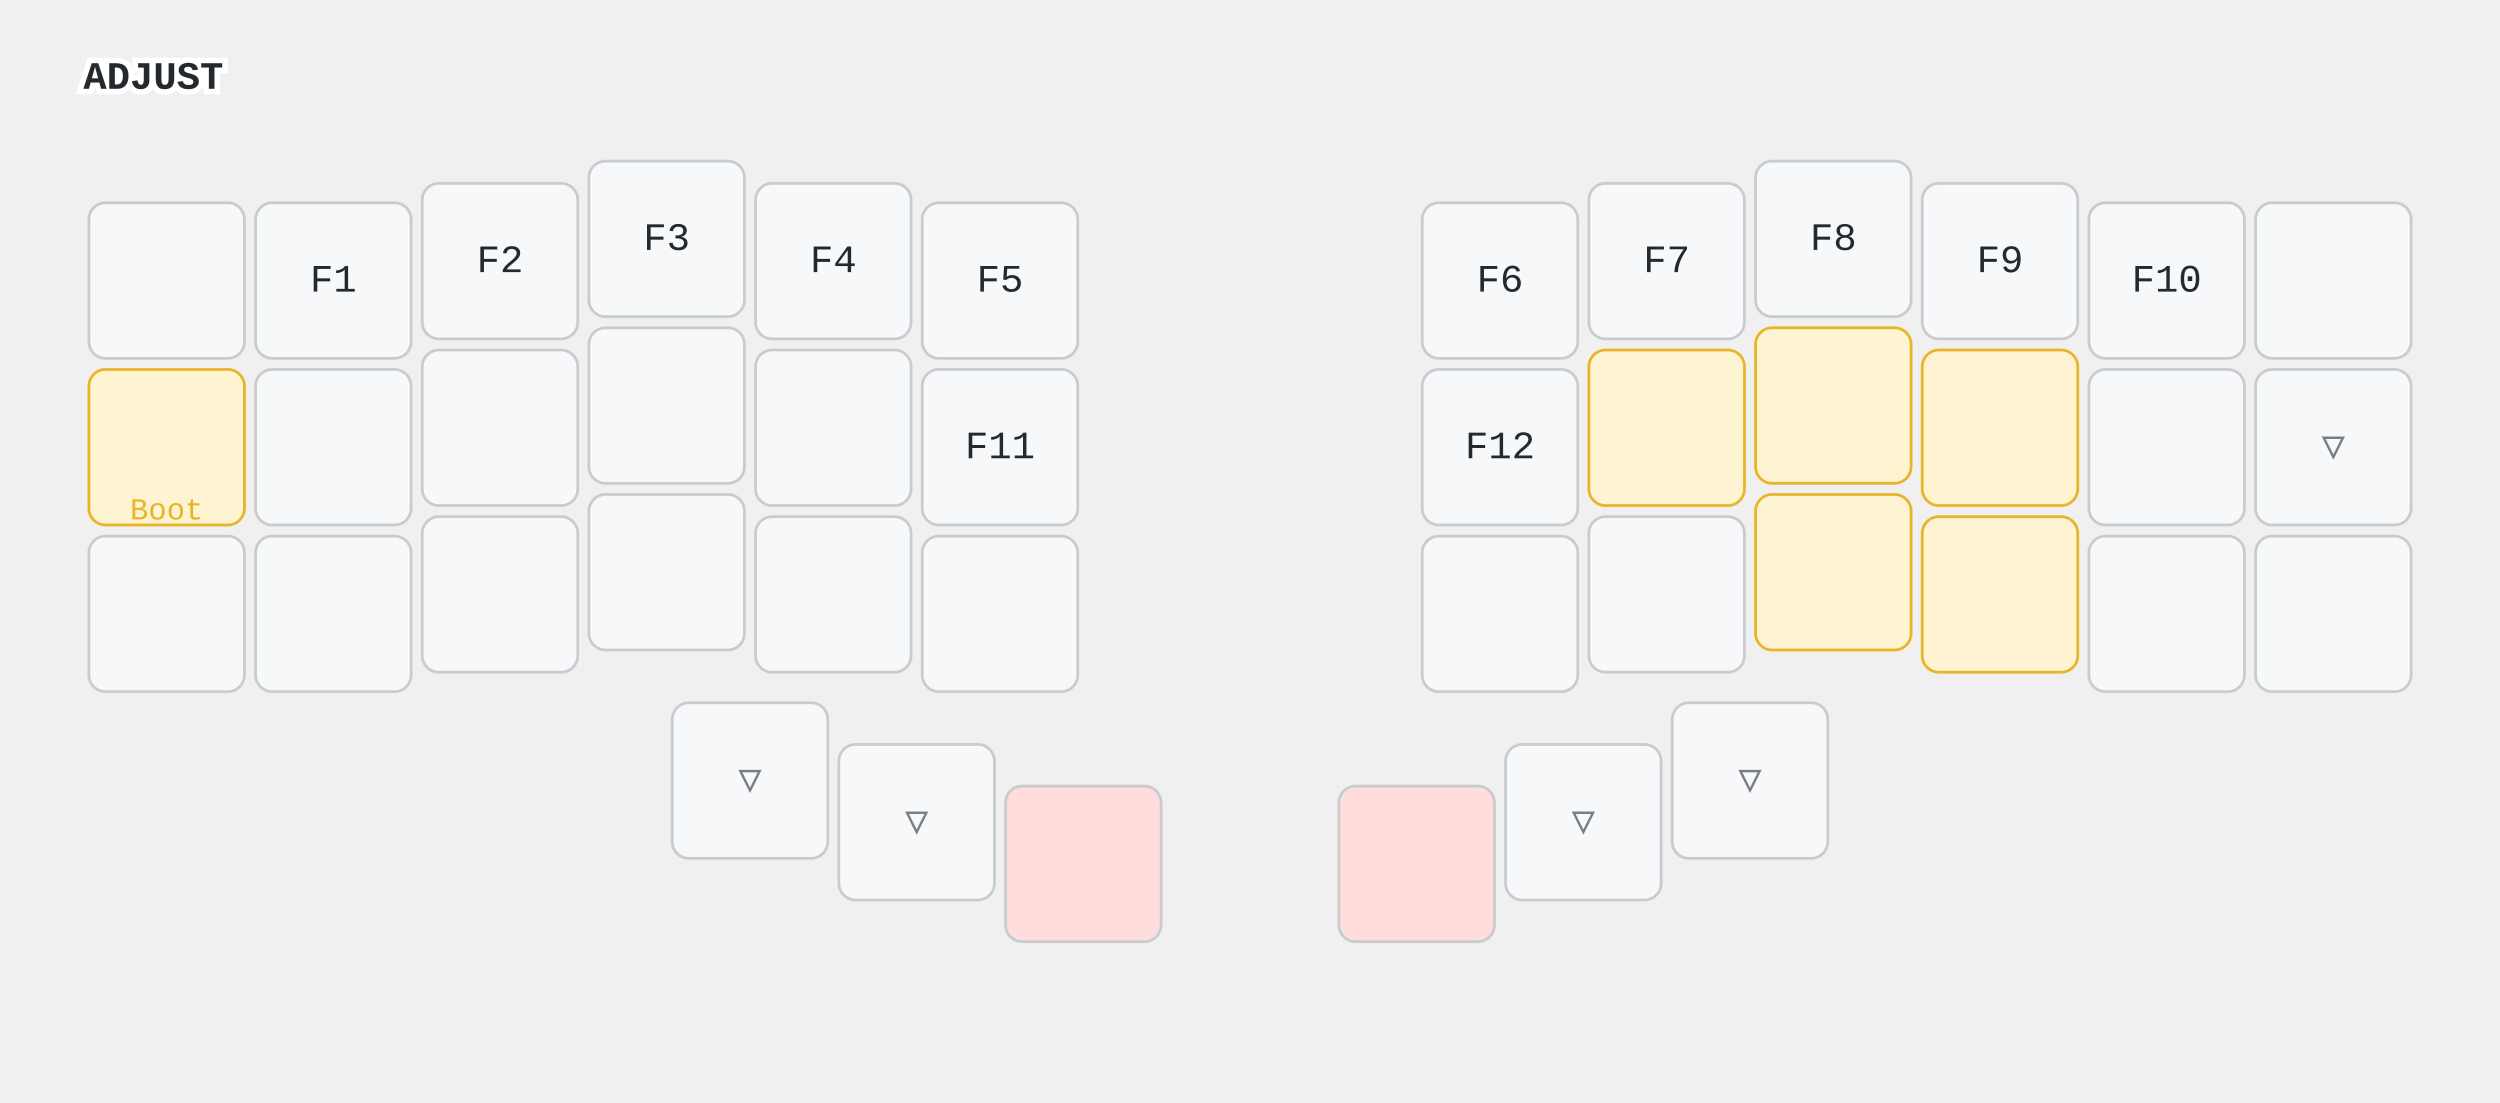
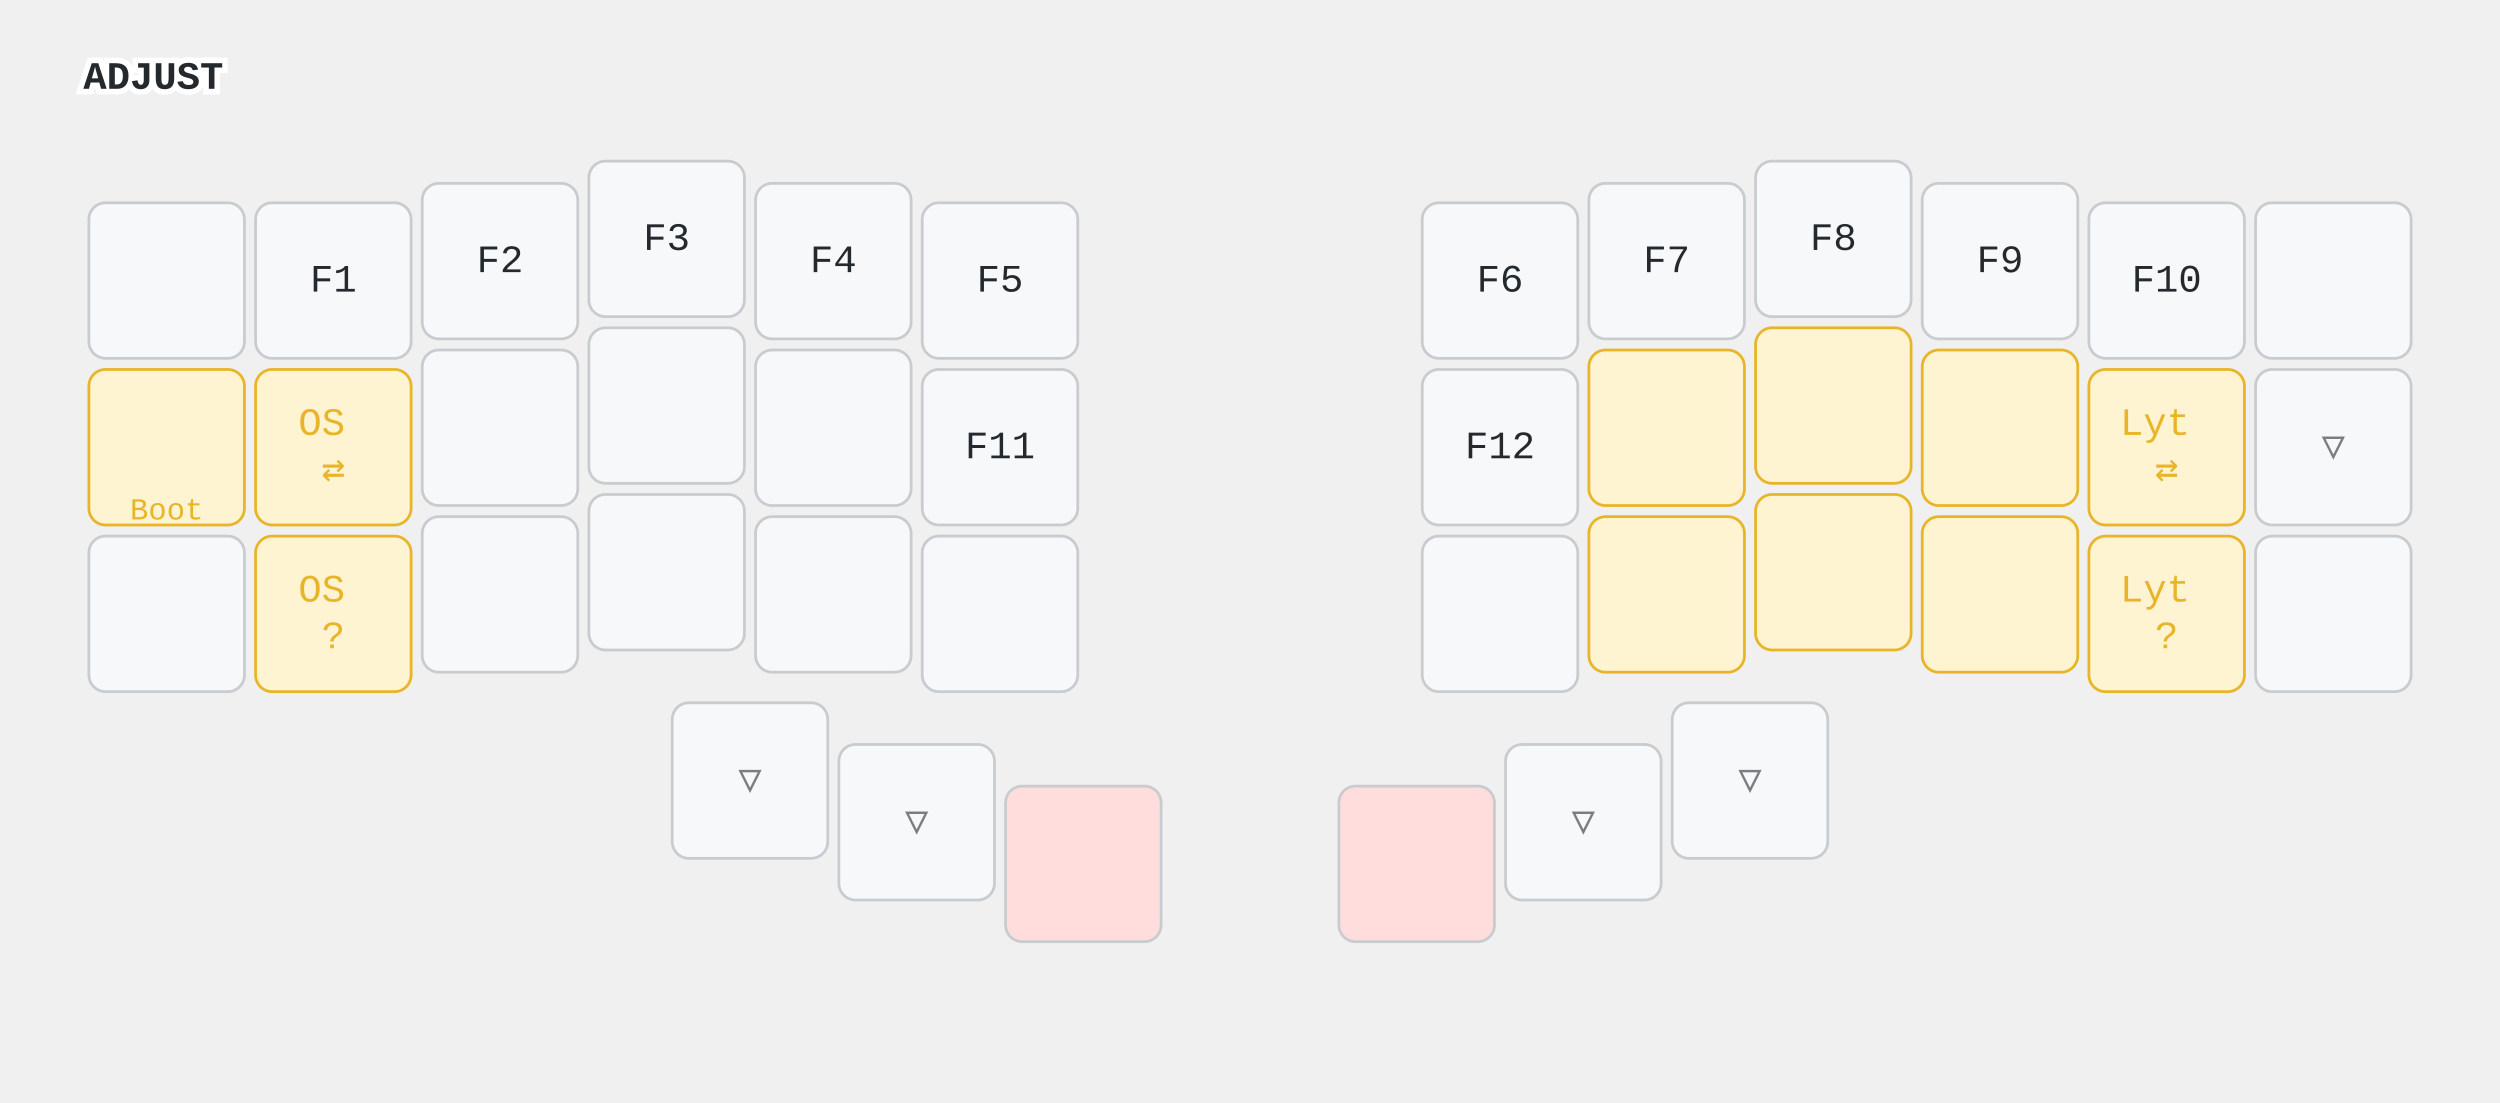
<svg xmlns="http://www.w3.org/2000/svg" xmlns:xlink="http://www.w3.org/1999/xlink" width="900" height="397" viewBox="0 0 900 397" class="keymap">
  <defs>/* start glyphs */
<svg id="mdi:brightness-5">
      <svg id="mdi-brightness-5" viewBox="0 0 24 24">
        <path d="M12,18A6,6 0 0,1 6,12A6,6 0 0,1 12,6A6,6 0 0,1 18,12A6,6 0 0,1 12,18M20,15.31L23.31,12L20,8.69V4H15.31L12,0.69L8.69,4H4V8.69L0.69,12L4,15.31V20H8.69L12,23.31L15.31,20H20V15.31Z" />
      </svg>
    </svg>
    <svg id="mdi:brightness-7">
      <svg id="mdi-brightness-7" viewBox="0 0 24 24">
        <path d="M12,8A4,4 0 0,0 8,12A4,4 0 0,0 12,16A4,4 0 0,0 16,12A4,4 0 0,0 12,8M12,18A6,6 0 0,1 6,12A6,6 0 0,1 12,6A6,6 0 0,1 18,12A6,6 0 0,1 12,18M20,8.69V4H15.31L12,0.69L8.69,4H4V8.69L0.69,12L4,15.31V20H8.69L12,23.31L15.31,20H20V15.31L23.31,12L20,8.69Z" />
+       </svg>
+     </svg>
+     <svg id="mdi:monitor-screenshot">
+       <svg id="mdi-monitor-screenshot" viewBox="0 0 24 24">
+         <path d="M9,6H5V10H7V8H9M19,10H17V12H15V14H19M21,16H3V4H21M21,2H3C1.89,2 1,2.89 1,4V16A2,2 0 0,0 3,18H10V20H8V22H16V20H14V18H21A2,2 0 0,0 23,16V4C23,2.89 22.1,2 21,2" />
      </svg>
    </svg>
    <svg id="mdi:restart">
      <svg id="mdi-restart" viewBox="0 0 24 24">
        <path d="M12,4C14.1,4 16.1,4.8 17.6,6.3C20.7,9.4 20.7,14.5 17.6,17.6C15.8,19.5 13.3,20.2 10.9,19.9L11.4,17.9C13.1,18.1 14.9,17.5 16.2,16.2C18.5,13.9 18.5,10.1 16.2,7.7C15.1,6.6 13.5,6 12,6V10.6L7,5.6L12,0.6V4M6.3,17.6C3.7,15 3.3,11 5.1,7.9L6.6,9.4C5.5,11.6 5.9,14.4 7.8,16.2C8.3,16.7 8.9,17.1 9.6,17.4L9,19.4C8,19 7.1,18.4 6.3,17.6Z" />
      </svg>
    </svg>
    <svg id="mdi:volume-minus">
      <svg id="mdi-volume-minus" viewBox="0 0 24 24">
        <path d="M3,9H7L12,4V20L7,15H3V9M14,11H22V13H14V11Z" />
      </svg>
    </svg>
    <svg id="mdi:volume-mute">
      <svg id="mdi-volume-mute" viewBox="0 0 24 24">
        <path d="M3,9H7L12,4V20L7,15H3V9M16.59,12L14,9.41L15.41,8L18,10.59L20.59,8L22,9.41L19.41,12L22,14.59L20.59,16L18,13.41L15.41,16L14,14.59L16.59,12Z" />
      </svg>
    </svg>
    <svg id="mdi:volume-plus">
      <svg id="mdi-volume-plus" viewBox="0 0 24 24">
        <path d="M3,9H7L12,4V20L7,15H3V9M14,11H17V8H19V11H22V13H19V16H17V13H14V11Z" />
      </svg>
    </svg>
  </defs>/* end glyphs */
<style>/* inherit to force styles through use tags */
svg path {
    fill: inherit;
}

/* font and background color specifications */
svg.keymap {
    font-family: SFMono-Regular,Consolas,Liberation Mono,Menlo,monospace;
    font-size: 14px;
    font-kerning: normal;
    text-rendering: optimizeLegibility;
    fill: #24292e;
}

/* default key styling */
rect.key {
    fill: #f6f8fa;
}

rect.key, rect.combo {
    stroke: #c9cccf;
    stroke-width: 1;
}

/* default key side styling, only used is draw_key_sides is set */
rect.side {
    filter: brightness(90%);
}

/* color accent for combo boxes */
rect.combo, rect.combo-separate {
    fill: #cdf;
}

/* color accent for held keys */
rect.held, rect.combo.held {
    fill: #fdd;
}

/* color accent for ghost (optional) keys */
rect.ghost, rect.combo.ghost {
    stroke-dasharray: 4, 4;
    stroke-width: 2;
}

text {
    text-anchor: middle;
    dominant-baseline: middle;
}

/* styling for layer labels */
text.label {
    font-weight: bold;
    text-anchor: start;
    stroke: white;
    stroke-width: 4;
    paint-order: stroke;
}

/* styling for optional footer */
text.footer {
    text-anchor: end;
    dominant-baseline: auto;
    stroke: white;
    stroke-width: 4;
    paint-order: stroke;
}

/* styling for combo tap, and key non-tap label text */
text.combo, text.hold, text.shifted, text.left, text.right, text.tl, text.tr, text.bl, text.br {
    font-size: 11px;
}

text.hold, text.bl, text.br {
    text-anchor: middle;
    dominant-baseline: auto;
}

text.shifted, text.tl, text.tr {
    text-anchor: middle;
    dominant-baseline: hanging;
}

text.left, text.tl, text.bl {
    text-anchor: start;
}

text.right, text.tr, text.br {
    text-anchor: end;
}

text.layer-activator {
    text-decoration: underline;
}

/* styling for hold/shifted label text in combo box */
text.combo.hold, text.combo.shifted, text.combo.left, text.combo.right {
    font-size: 8px;
}

/* lighter symbol for transparent keys */
text.trans {
    fill: #7b7e81;
}

/* styling for combo dendrons */
path.combo {
    stroke-width: 1;
    stroke: gray;
    fill: none;
}

/* Start Tabler Icons Cleanup */
/* cannot use height/width with glyphs */
.icon-tabler &gt; path {
    fill: inherit;
    stroke: inherit;
    stroke-width: 2;
}
/* hide tabler's default box */
.icon-tabler &gt; path[stroke="none"][fill="none"] {
    visibility: hidden;
}
/* End Tabler Icons Cleanup */

.key.modifier rect { fill: #d6e5f5; stroke: #4a7ab8; }
.key.modifier :not(rect) { fill: #4a7ab8; }
.key.nav rect { fill: #d9f0d9; stroke: #5ca75c; }
.key.nav :not(rect) { fill: #5ca75c; }
.key.editing rect { fill: #ffe4d1; stroke: #e88a3a; }
.key.editing :not(rect) { fill: #e88a3a; }
.key.layer rect { fill: #ead9eb; stroke: #9a5fa1; }
.key.layer :not(rect) { fill: #9a5fa1; }
.key.system rect { fill: #fff4d1; stroke: #e8b52a; }
.key.system :not(rect) { fill: #e8b52a; }
.key.symbol rect { fill: #d4f0e8; stroke: #4aa78a; }
.key.symbol :not(rect) { fill: #4aa78a; }
.key.accent rect { fill: #ffe0d6; stroke: #e86d4a; }
.key.accent :not(rect) { fill: #e86d4a; }
</style>
  <g transform="translate(30, 0)" class="layer-ADJUST">
    <text x="0" y="28" class="label" id="ADJUST">ADJUST</text>
    <g transform="translate(0, 56)">
      <g transform="translate(30, 45)" class="key keypos-0">
        <rect rx="6" ry="6" x="-28" y="-28" width="56" height="56" class="key" />
      </g>
      <g transform="translate(90, 45)" class="key keypos-1">
        <rect rx="6" ry="6" x="-28" y="-28" width="56" height="56" class="key" />
        <text x="0" y="0" class="key tap">F1</text>
      </g>
      <g transform="translate(150, 38)" class="key keypos-2">
        <rect rx="6" ry="6" x="-28" y="-28" width="56" height="56" class="key" />
        <text x="0" y="0" class="key tap">F2</text>
      </g>
      <g transform="translate(210, 30)" class="key keypos-3">
        <rect rx="6" ry="6" x="-28" y="-28" width="56" height="56" class="key" />
        <text x="0" y="0" class="key tap">F3</text>
      </g>
      <g transform="translate(270, 38)" class="key keypos-4">
        <rect rx="6" ry="6" x="-28" y="-28" width="56" height="56" class="key" />
        <text x="0" y="0" class="key tap">F4</text>
      </g>
      <g transform="translate(330, 45)" class="key keypos-5">
        <rect rx="6" ry="6" x="-28" y="-28" width="56" height="56" class="key" />
        <text x="0" y="0" class="key tap">F5</text>
      </g>
      <g transform="translate(510, 45)" class="key keypos-6">
        <rect rx="6" ry="6" x="-28" y="-28" width="56" height="56" class="key" />
        <text x="0" y="0" class="key tap">F6</text>
      </g>
      <g transform="translate(570, 38)" class="key keypos-7">
        <rect rx="6" ry="6" x="-28" y="-28" width="56" height="56" class="key" />
        <text x="0" y="0" class="key tap">F7</text>
      </g>
      <g transform="translate(630, 30)" class="key keypos-8">
        <rect rx="6" ry="6" x="-28" y="-28" width="56" height="56" class="key" />
        <text x="0" y="0" class="key tap">F8</text>
      </g>
      <g transform="translate(690, 38)" class="key keypos-9">
        <rect rx="6" ry="6" x="-28" y="-28" width="56" height="56" class="key" />
        <text x="0" y="0" class="key tap">F9</text>
      </g>
      <g transform="translate(750, 45)" class="key keypos-10">
        <rect rx="6" ry="6" x="-28" y="-28" width="56" height="56" class="key" />
        <text x="0" y="0" class="key tap">F10</text>
      </g>
      <g transform="translate(810, 45)" class="key keypos-11">
        <rect rx="6" ry="6" x="-28" y="-28" width="56" height="56" class="key" />
      </g>
      <g transform="translate(30, 105)" class="key system keypos-12">
        <rect rx="6" ry="6" x="-28" y="-28" width="56" height="56" class="key system" />
        <use href="#mdi:restart" xlink:href="#mdi:restart" x="-7" y="-7" height="14" width="14.0" class="key system tap glyph mdi:restart" />
        <text x="0" y="26" class="key system hold">Boot</text>
      </g>
-       <g transform="translate(90, 105)" class="key keypos-13">
-         <rect rx="6" ry="6" x="-28" y="-28" width="56" height="56" class="key" />
+       <g transform="translate(90, 105)" class="key system keypos-13">
+         <rect rx="6" ry="6" x="-28" y="-28" width="56" height="56" class="key system" />
+         <text x="0" y="0" class="key system tap">
+           <tspan x="0" dy="-0.6em">OS</tspan>
+           <tspan x="0" dy="1.2em">⇄</tspan>
+         </text>
      </g>
      <g transform="translate(150, 98)" class="key keypos-14">
        <rect rx="6" ry="6" x="-28" y="-28" width="56" height="56" class="key" />
      </g>
      <g transform="translate(210, 90)" class="key keypos-15">
        <rect rx="6" ry="6" x="-28" y="-28" width="56" height="56" class="key" />
      </g>
      <g transform="translate(270, 98)" class="key keypos-16">
        <rect rx="6" ry="6" x="-28" y="-28" width="56" height="56" class="key" />
      </g>
      <g transform="translate(330, 105)" class="key keypos-17">
        <rect rx="6" ry="6" x="-28" y="-28" width="56" height="56" class="key" />
        <text x="0" y="0" class="key tap">F11</text>
      </g>
      <g transform="translate(510, 105)" class="key keypos-18">
        <rect rx="6" ry="6" x="-28" y="-28" width="56" height="56" class="key" />
        <text x="0" y="0" class="key tap">F12</text>
      </g>
      <g transform="translate(570, 98)" class="key system keypos-19">
        <rect rx="6" ry="6" x="-28" y="-28" width="56" height="56" class="key system" />
        <use href="#mdi:volume-mute" xlink:href="#mdi:volume-mute" x="-7" y="-7" height="14" width="14.0" class="key system tap glyph mdi:volume-mute" />
      </g>
      <g transform="translate(630, 90)" class="key system keypos-20">
        <rect rx="6" ry="6" x="-28" y="-28" width="56" height="56" class="key system" />
        <use href="#mdi:volume-plus" xlink:href="#mdi:volume-plus" x="-7" y="-7" height="14" width="14.0" class="key system tap glyph mdi:volume-plus" />
      </g>
      <g transform="translate(690, 98)" class="key system keypos-21">
        <rect rx="6" ry="6" x="-28" y="-28" width="56" height="56" class="key system" />
        <use href="#mdi:brightness-7" xlink:href="#mdi:brightness-7" x="-7" y="-7" height="14" width="14.0" class="key system tap glyph mdi:brightness-7" />
      </g>
-       <g transform="translate(750, 105)" class="key keypos-22">
-         <rect rx="6" ry="6" x="-28" y="-28" width="56" height="56" class="key" />
+       <g transform="translate(750, 105)" class="key system keypos-22">
+         <rect rx="6" ry="6" x="-28" y="-28" width="56" height="56" class="key system" />
+         <text x="0" y="0" class="key system tap">
+           <tspan x="0" dy="-0.6em">Lyt</tspan>
+           <tspan x="0" dy="1.2em">⇄</tspan>
+         </text>
      </g>
      <g transform="translate(810, 105)" class="key trans keypos-23">
        <rect rx="6" ry="6" x="-28" y="-28" width="56" height="56" class="key trans" />
        <text x="0" y="0" class="key trans tap">▽</text>
      </g>
      <g transform="translate(30, 165)" class="key keypos-24">
        <rect rx="6" ry="6" x="-28" y="-28" width="56" height="56" class="key" />
      </g>
-       <g transform="translate(90, 165)" class="key keypos-25">
-         <rect rx="6" ry="6" x="-28" y="-28" width="56" height="56" class="key" />
+       <g transform="translate(90, 165)" class="key system keypos-25">
+         <rect rx="6" ry="6" x="-28" y="-28" width="56" height="56" class="key system" />
+         <text x="0" y="0" class="key system tap">
+           <tspan x="0" dy="-0.6em">OS</tspan>
+           <tspan x="0" dy="1.2em">?</tspan>
+         </text>
      </g>
      <g transform="translate(150, 158)" class="key keypos-26">
        <rect rx="6" ry="6" x="-28" y="-28" width="56" height="56" class="key" />
      </g>
      <g transform="translate(210, 150)" class="key keypos-27">
        <rect rx="6" ry="6" x="-28" y="-28" width="56" height="56" class="key" />
      </g>
      <g transform="translate(270, 158)" class="key keypos-28">
        <rect rx="6" ry="6" x="-28" y="-28" width="56" height="56" class="key" />
      </g>
      <g transform="translate(330, 165)" class="key keypos-29">
        <rect rx="6" ry="6" x="-28" y="-28" width="56" height="56" class="key" />
      </g>
      <g transform="translate(510, 165)" class="key keypos-30">
        <rect rx="6" ry="6" x="-28" y="-28" width="56" height="56" class="key" />
      </g>
-       <g transform="translate(570, 158)" class="key keypos-31">
-         <rect rx="6" ry="6" x="-28" y="-28" width="56" height="56" class="key" />
+       <g transform="translate(570, 158)" class="key system keypos-31">
+         <rect rx="6" ry="6" x="-28" y="-28" width="56" height="56" class="key system" />
+         <use href="#mdi:monitor-screenshot" xlink:href="#mdi:monitor-screenshot" x="-7" y="-7" height="14" width="14.0" class="key system tap glyph mdi:monitor-screenshot" />
      </g>
      <g transform="translate(630, 150)" class="key system keypos-32">
        <rect rx="6" ry="6" x="-28" y="-28" width="56" height="56" class="key system" />
        <use href="#mdi:volume-minus" xlink:href="#mdi:volume-minus" x="-7" y="-7" height="14" width="14.0" class="key system tap glyph mdi:volume-minus" />
      </g>
      <g transform="translate(690, 158)" class="key system keypos-33">
        <rect rx="6" ry="6" x="-28" y="-28" width="56" height="56" class="key system" />
        <use href="#mdi:brightness-5" xlink:href="#mdi:brightness-5" x="-7" y="-7" height="14" width="14.0" class="key system tap glyph mdi:brightness-5" />
      </g>
-       <g transform="translate(750, 165)" class="key keypos-34">
-         <rect rx="6" ry="6" x="-28" y="-28" width="56" height="56" class="key" />
+       <g transform="translate(750, 165)" class="key system keypos-34">
+         <rect rx="6" ry="6" x="-28" y="-28" width="56" height="56" class="key system" />
+         <text x="0" y="0" class="key system tap">
+           <tspan x="0" dy="-0.6em">Lyt</tspan>
+           <tspan x="0" dy="1.2em">?</tspan>
+         </text>
      </g>
      <g transform="translate(810, 165)" class="key keypos-35">
        <rect rx="6" ry="6" x="-28" y="-28" width="56" height="56" class="key" />
      </g>
      <g transform="translate(240, 225)" class="key trans keypos-36">
        <rect rx="6" ry="6" x="-28" y="-28" width="56" height="56" class="key trans" />
        <text x="0" y="0" class="key trans tap">▽</text>
      </g>
      <g transform="translate(300, 240)" class="key trans keypos-37">
        <rect rx="6" ry="6" x="-28" y="-28" width="56" height="56" class="key trans" />
        <text x="0" y="0" class="key trans tap">▽</text>
      </g>
      <g transform="translate(360, 255)" class="key held keypos-38">
        <rect rx="6" ry="6" x="-28" y="-28" width="56" height="56" class="key held" />
      </g>
      <g transform="translate(480, 255)" class="key held keypos-39">
        <rect rx="6" ry="6" x="-28" y="-28" width="56" height="56" class="key held" />
      </g>
      <g transform="translate(540, 240)" class="key trans keypos-40">
        <rect rx="6" ry="6" x="-28" y="-28" width="56" height="56" class="key trans" />
        <text x="0" y="0" class="key trans tap">▽</text>
      </g>
      <g transform="translate(600, 225)" class="key trans keypos-41">
        <rect rx="6" ry="6" x="-28" y="-28" width="56" height="56" class="key trans" />
        <text x="0" y="0" class="key trans tap">▽</text>
      </g>
    </g>
  </g>
</svg>
